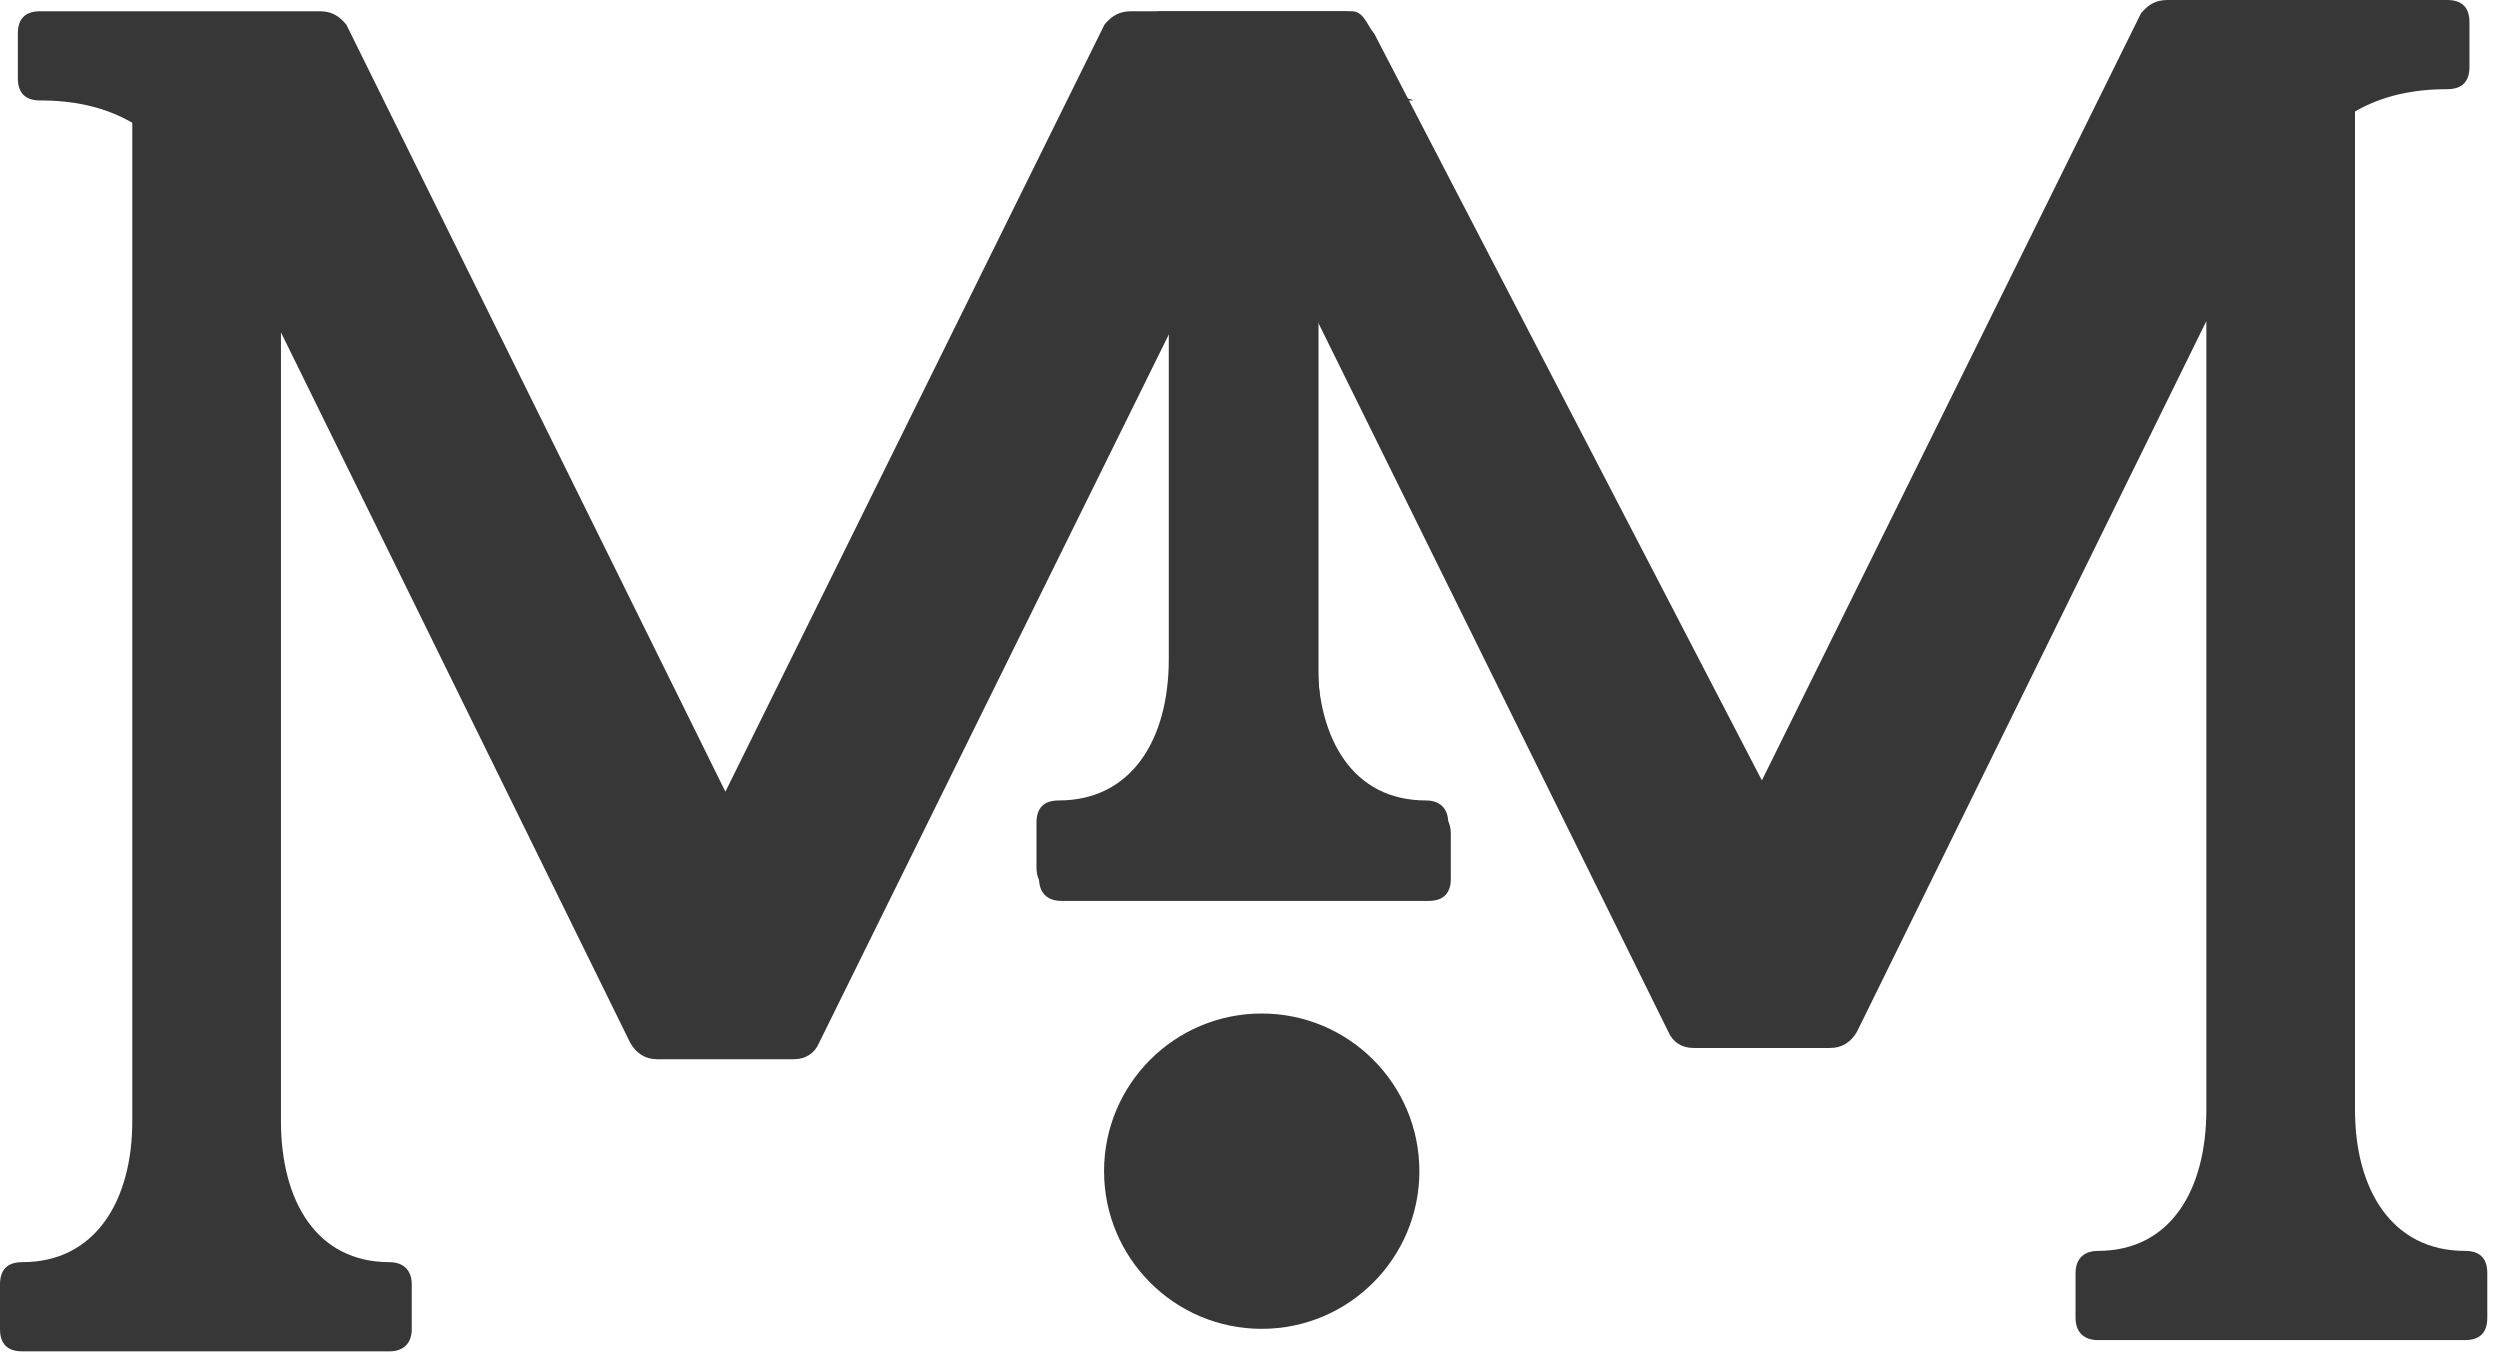
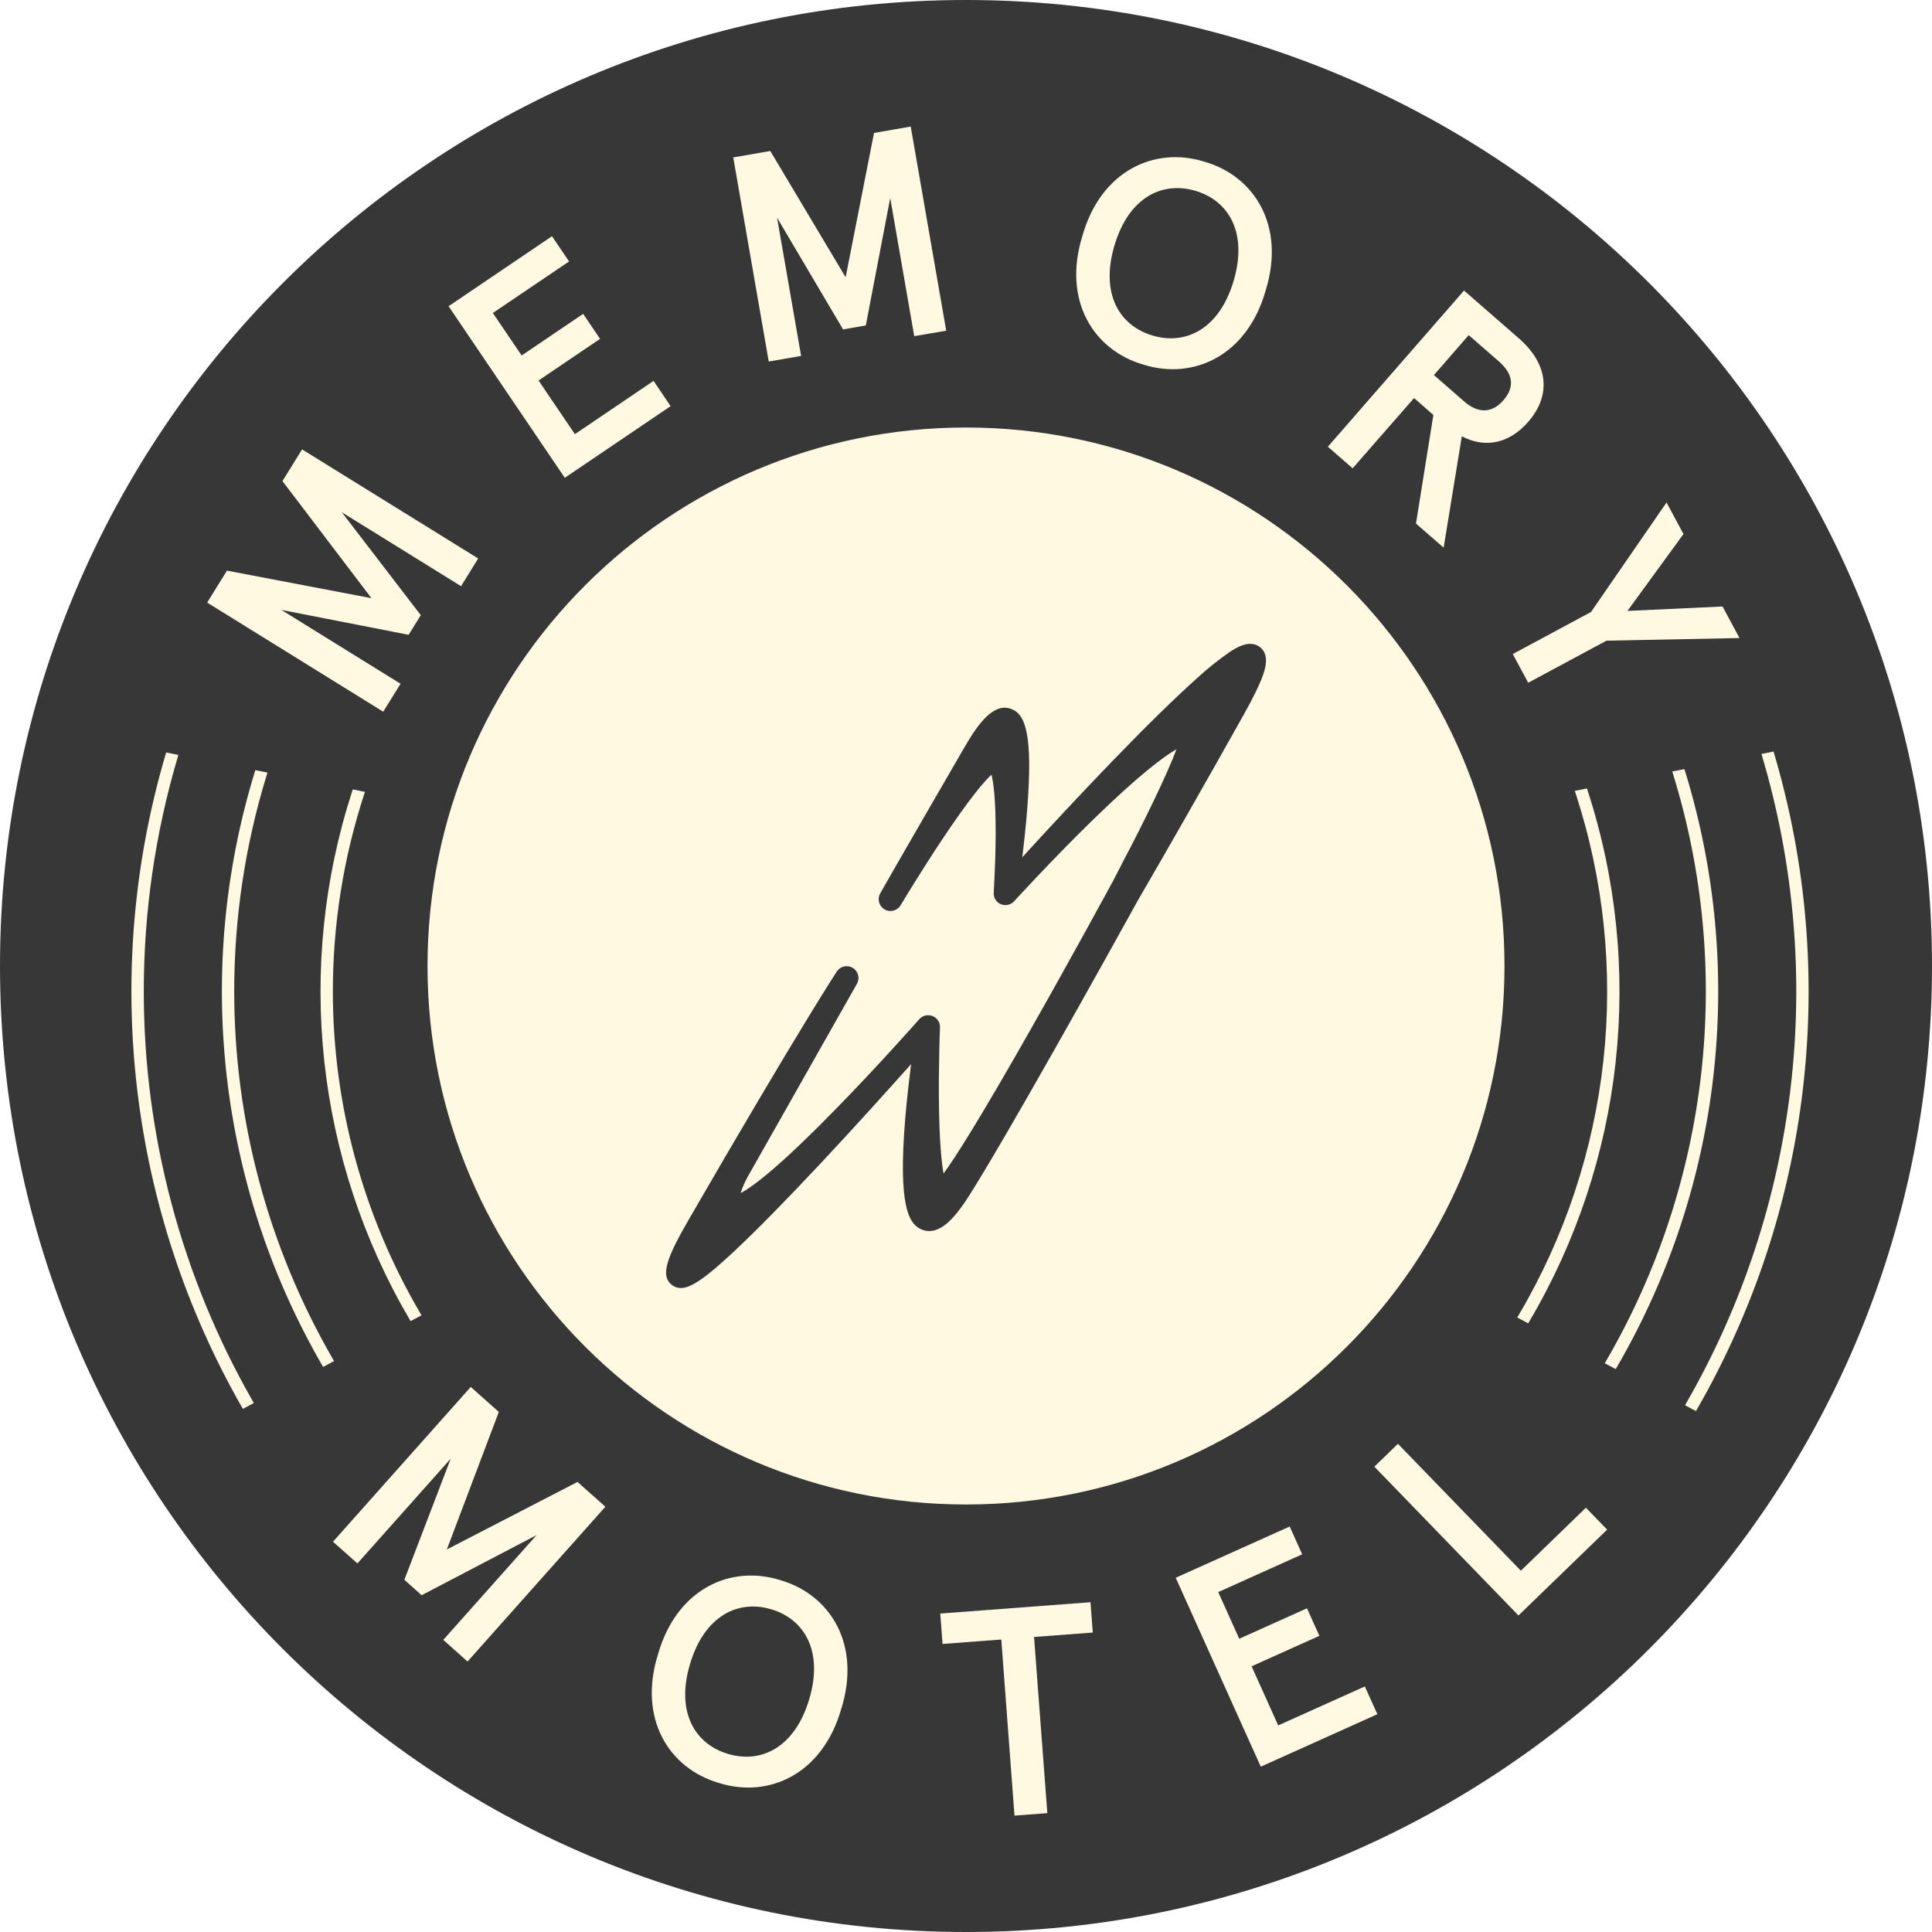
- <svg xmlns="http://www.w3.org/2000/svg" viewBox="0 0 111 60" fill="none">
-   <path d="M58.542 29.77V5.45C59.796 4.724 61.182 4.46 62.634 4.46C63.294 4.46 60.624 4.13 60.624 3.47V1.49C60.624 0.83 60.294 0.5 59.634 0.5H50.226C49.698 0.5 49.368 0.698 49.038 1.094L32.208 35.15L15.378 1.094C15.048 0.698 14.718 0.5 14.19 0.5H1.782C1.122 0.5 0.792 0.83 0.792 1.49V3.47C0.792 4.13 1.122 4.46 1.782 4.46C3.234 4.46 4.62 4.724 5.874 5.45V49.77C5.874 53.334 4.224 56.04 0.99 56.04C0.33 56.04 0 56.37 0 57.03V59.01C0 59.67 0.33 60 0.99 60H17.292C17.886 60 18.282 59.67 18.282 59.01V57.03C18.282 56.37 17.886 56.04 17.292 56.04C14.058 56.04 12.474 53.334 12.474 49.77V14.756L27.984 46.304C28.248 46.766 28.644 47.03 29.172 47.03H35.244C35.772 47.03 36.168 46.766 36.366 46.304L51.942 14.756V29.77C51.942 33.334 50.358 36.04 47.124 36.04C46.53 36.04 46.134 36.37 46.134 37.03V39.01C46.134 39.67 46.53 40 47.124 40H63.426C64.086 40 64.416 39.67 64.416 39.01V37.03C64.416 36.37 64.086 36.04 63.426 36.04C60.192 36.04 58.542 33.334 58.542 29.77Z" fill="#373737" />
-   <path d="M51.894 29.27V4.95C50.64 4.224 53.254 3.96 51.802 3.96C51.142 3.96 50.812 3.63 50.812 2.97V2.3C50.812 1.64 50.86 0.5 51.52 0.5H60.02C60.548 0.5 60.69 1.104 61.02 1.5L78.228 34.65L95.058 0.594C95.388 0.198 95.718 0 96.246 0H108.654C109.314 0 109.644 0.33 109.644 0.99V2.97C109.644 3.63 109.314 3.96 108.654 3.96C107.202 3.96 105.816 4.224 104.562 4.95V49.27C104.562 52.834 106.212 55.54 109.446 55.54C110.106 55.54 110.436 55.87 110.436 56.53V58.51C110.436 59.17 110.106 59.5 109.446 59.5H93.144C92.55 59.5 92.154 59.17 92.154 58.51V56.53C92.154 55.87 92.55 55.54 93.144 55.54C96.378 55.54 97.962 52.834 97.962 49.27V14.256L82.452 45.804C82.188 46.266 81.792 46.53 81.264 46.53H75.192C74.664 46.53 74.268 46.266 74.07 45.804L58.494 14.256V29.27C58.494 32.834 60.078 35.54 63.312 35.54C63.906 35.54 64.302 35.87 64.302 36.53V38.51C64.302 39.17 63.906 39.5 63.312 39.5H47.01C46.35 39.5 46.02 39.17 46.02 38.51V36.53C46.02 35.87 46.35 35.54 47.01 35.54C50.244 35.54 51.894 32.834 51.894 29.27Z" fill="#373737" />
-   <circle cx="56.02" cy="52" r="7" fill="#373737" />
+ <svg xmlns="http://www.w3.org/2000/svg" id="Calque_1" data-name="Calque 1" viewBox="0 0 1000 1000">
+   <defs>
+     <style>.cls-1{fill:#fff9e2;}.cls-2{fill:#373737;}</style>
+   </defs>
+   <circle class="cls-1" cx="500" cy="500" r="335.14" />
+   <path class="cls-2" d="M500,0C223.86,0,0,223.86,0,500s223.86,500,500,500,500-223.86,500-500S776.14,0,500,0Zm0,778.72c-153.93,0-278.72-124.79-278.72-278.72S346.07,221.28,500,221.28,778.72,346.07,778.72,500,653.93,778.72,500,778.72Z" />
+   <path class="cls-2" d="M651.87,334.73c-5.4-3.86-12.54.86-15.59,2.88A159.62,159.62,0,0,0,619.61,351c-11.18,10-25.91,24.38-43.78,42.87s-35.25,37.3-46.69,49.84c.87-7.16,1.79-15.58,2.47-24,3.24-40.24-1-50.23-8.42-52.85-9.08-3.22-17.12,8.1-23.79,19.6-36.8,63.46-43.71,75.8-43.77,75.91a6.1,6.1,0,0,0,10.57,6.11c.1-.16,10-16.75,21.33-33.75,14.68-22.07,22.18-30.54,25.64-33.77,1,3.82,2.25,12.4,2.18,31.18-.06,15-1,29.1-1,29.88a5.76,5.76,0,0,0,.14,1.81h0a6.55,6.55,0,0,0,.57,1.49h0a6.11,6.11,0,0,0,2.16,2.3h0l.49.27h0l.08,0a6.12,6.12,0,0,0,7.05-1.32l.08-.09c.19-.2,19.06-20.9,39.91-41.29,24.92-24.37,37.78-33.76,44.11-37.38-4.5,12.26-16.78,37.63-28.28,59.31a.25.25,0,0,1,0,.07l-5,9.7c-.11.16-.22.33-.32.51-.2.36-20.1,37.05-41.34,74.49-27.56,48.59-40,67.89-45.62,75.54-1-5.52-2.2-16.43-2.4-37.68-.18-19,.51-36.89.55-37.9a6,6,0,0,0-.13-1.59h0a6,6,0,0,0-.71-1.8h0a6.13,6.13,0,0,0-1.81-1.92h0a6.67,6.67,0,0,0-.94-.53,6.14,6.14,0,0,0-3-.5l-.32,0a6.09,6.09,0,0,0-3.78,2c-.42.47-20.57,23.32-42.71,46-13,13.32-24.12,24-33,31.63-8.76,7.54-13.91,10.9-16.78,12.41a46,46,0,0,1,3.68-8.5l56.57-99.93a6.11,6.11,0,0,0-10.41-6.37c-.2.31-20.57,31.42-76.58,128.31-11.17,19.33-15.31,29.37-8.62,34.17a7.36,7.36,0,0,0,4.41,1.46c5.43,0,13.2-5.56,27.66-19.07,11.2-10.48,26.05-25.57,44.14-44.87s35.74-38.9,47.37-51.95c-1,8.16-2.17,18-3,27.84-3.87,46.47,2,55.3,8.84,57.91,2.83,1.08,7.39,1.33,13-3.56,3.37-2.94,7.05-7.58,11.25-14.18,19.48-30.67,70.89-123,87.59-153.27,14.33-24.67,32.82-56.93,54.62-95.84,4.91-8.76,8.13-15.4,9.86-20.33C654.72,346.49,657.45,338.71,651.87,334.73Z" />
+   <path class="cls-1" d="M74.42,513.18A426.73,426.73,0,0,1,92,391.86l.33-1.12L86,389.49l-.27.93a433.7,433.7,0,0,0,39.47,337.91l.51.89,5.66-3-.55-1A426.88,426.88,0,0,1,74.42,513.18Z" />
+   <path class="cls-1" d="M918.27,389.93,918,389l-6.29,1.24.34,1.12a427.38,427.38,0,0,1-39.32,335l-.56,1,5.66,3,.51-.88a433.75,433.75,0,0,0,39.94-339.47Z" />
+   <path class="cls-1" d="M872.14,399l-.28-.92-6.3,1.25.35,1.13A380.63,380.63,0,0,1,831.2,704.63l-.56,1,5.66,3,.51-.88A386.93,386.93,0,0,0,872.14,399Z" />
+   <path class="cls-1" d="M121.23,513.18A380,380,0,0,1,138.1,401l.35-1.13-6.29-1.24-.28.91a387,387,0,0,0,34.85,307.09l.51.88,5.66-3-.56-1A380,380,0,0,1,121.23,513.18Z" />
+   <path class="cls-1" d="M821.71,409l-.3-.89-6.31,1.25.38,1.14a329.4,329.4,0,0,1-29.57,270.44l-.58,1,5.67,3,.51-.87a335.83,335.83,0,0,0,30.2-275Z" />
+   <path class="cls-1" d="M172.29,513.18A328.49,328.49,0,0,1,188.53,411l.37-1.14-6.31-1.25-.29.9A335.72,335.72,0,0,0,212,682.93l.51.88,5.66-3-.57-1A329,329,0,0,1,172.29,513.18Z" />
+   <path class="cls-1" d="M107.23,311.9l10.25-16.54,74.78,14.26L146.2,249l10.16-16.4,91.15,56.47-8.87,14.33-61.72-38.25,40.88,53.27-6.29,10.15-65.9-12.89,61.73,38.24-9,14.45Z" />
+   <path class="cls-1" d="M232.18,158.5l53.52-36.23,8.85,13.06L255.1,162,270,184l31.84-21.55,8.75,12.94-31.83,21.55,18.8,27.78,40.72-27.57,8.84,13.07-54.79,37.09Z" />
+   <path class="cls-1" d="M379.53,81.48l19.17-3.33,39,65.36,14.69-74.7,19-3.3,18.36,105.65L473.21,174,460.78,102.5l-12.64,65.95-11.77,2.05-34.16-57.82,12.44,71.54-16.75,2.91Z" />
+   <path class="cls-1" d="M623.23,83.64c25.94,7.35,42.28,33.11,31.9,66.62-9.51,33.77-37.24,46.5-63,38.56-26-7.35-42.29-33.11-31.91-66.62C569.73,88.43,597.46,75.7,623.23,83.64Zm-4.48,15.13c-17.19-5.08-34.54,3.36-41.93,28.34s2.59,41.5,19.78,46.58,34.54-3.37,41.93-28.34S635.94,103.85,618.75,98.77Z" />
+   <path class="cls-1" d="M757.77,150.39l28.41,24.76c15.36,13.39,16.79,29.47,4.8,43.22-9.66,11.08-22.06,13.89-34.34,7.45l-9.41,57.65L732.91,271l9-56.21-10-8.76L700.12,242.4,687.3,231.22Zm0,57.33c7,6.14,14.23,6.51,20.38-.53,5.94-6.81,5.15-13.6-2.36-20.14l-15.59-13.59-18,20.67Z" />
+   <path class="cls-1" d="M823.5,316.77l39.09-56.68,8.78,16.32-29,39.8,49.21-2.29,8.78,16.33-68.84,1.36L791,353.38l-8-14.84Z" />
+   <path class="cls-1" d="M243.66,717.88l14.53,12.94L231.29,802l67.63-34.95,14.42,12.83L242,860,229.44,848.8l48.29-54.23-59.5,31.12-8.93-8,24-62.7-48.29,54.24L172.35,798Z" />
+   <path class="cls-1" d="M403.86,817.87c25.9,7.5,42.1,33.35,31.52,66.8-9.7,33.72-37.5,46.28-63.22,38.2-25.9-7.5-42.1-33.36-31.52-66.8C350.34,822.35,378.14,809.78,403.86,817.87ZM399.3,833c-17.16-5.18-34.56,3.17-42.09,28.1s2.35,41.51,19.51,46.69,34.56-3.16,42.08-28.09S416.46,838.15,399.3,833Z" />
+   <path class="cls-1" d="M518.27,848.61l-30.4,2.3-1.19-15.74,77.75-5.86L565.62,845l-30.4,2.29,6.88,91.19-17,1.28Z" />
+   <path class="cls-1" d="M608.55,816.64l59-26.52L674,804.51l-43.45,19.55,10.87,24.16,35.07-15.77,6.41,14.25-35.07,15.77,13.77,30.6,44.84-20.18,6.48,14.39-60.35,27.15Z" />
+   <path class="cls-1" d="M711.36,759.14l12.21-11.83L787.19,813l33.67-32.6,11,11.33-45.9,44.44Z" />
</svg>
